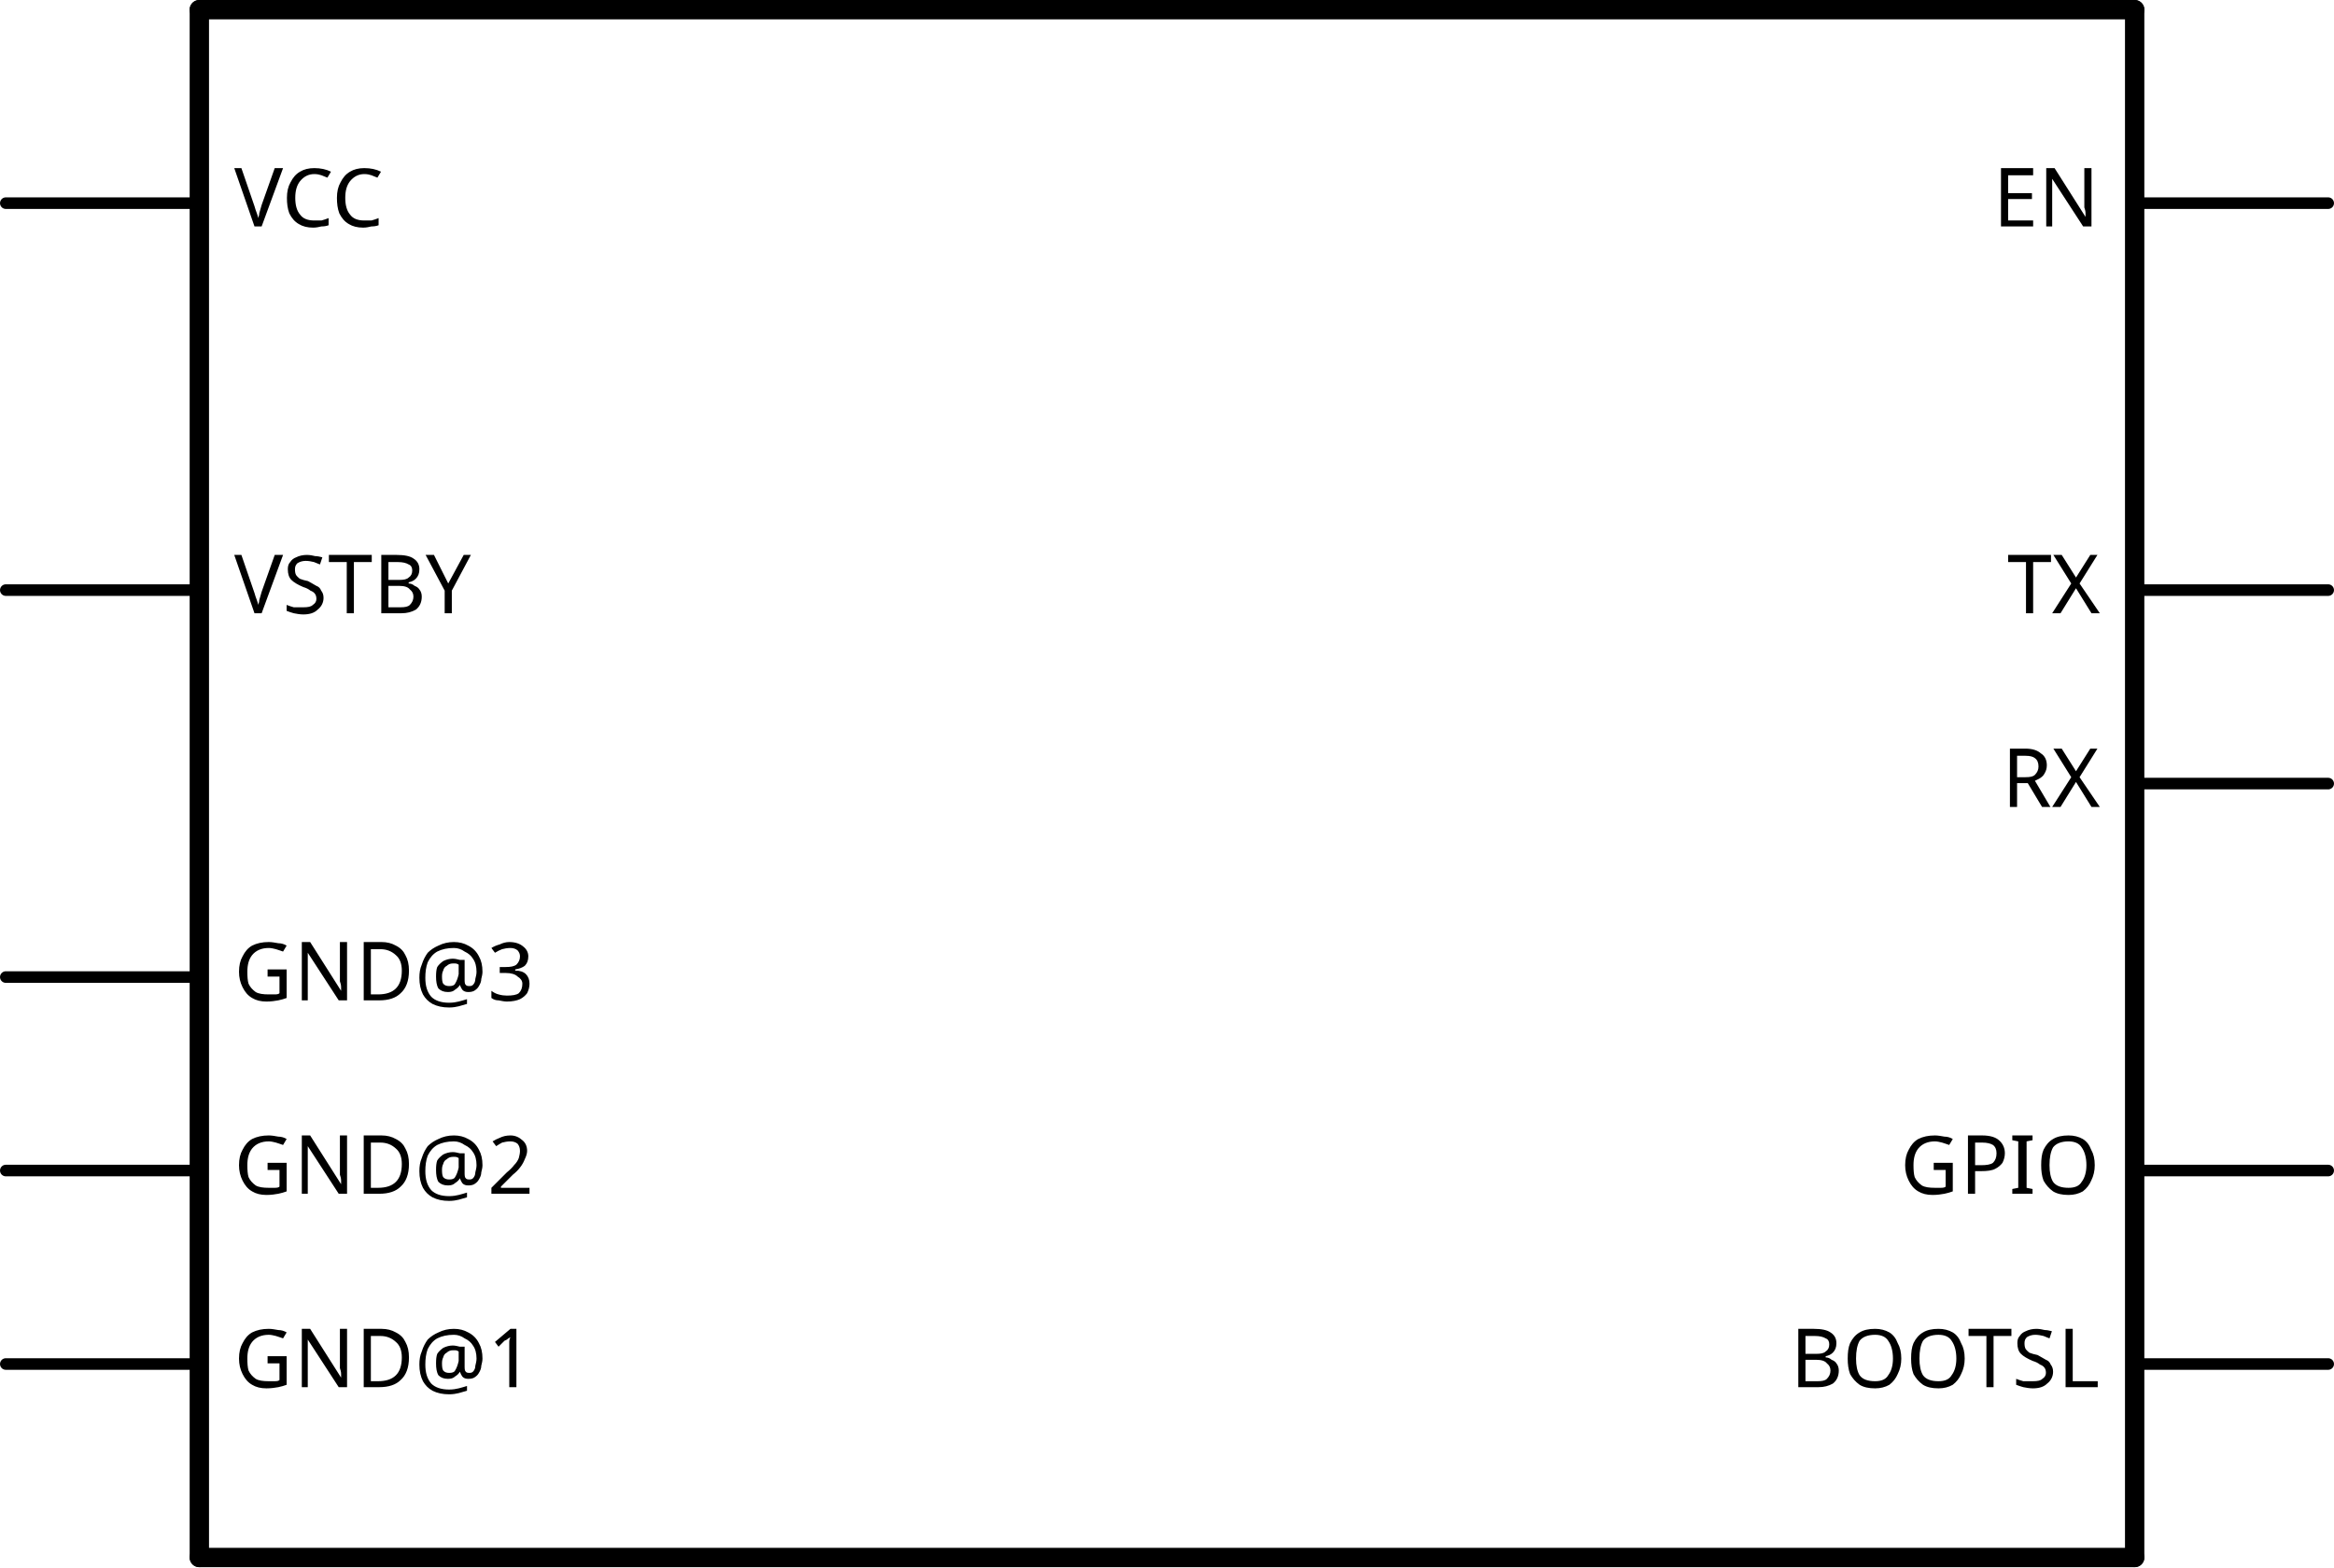
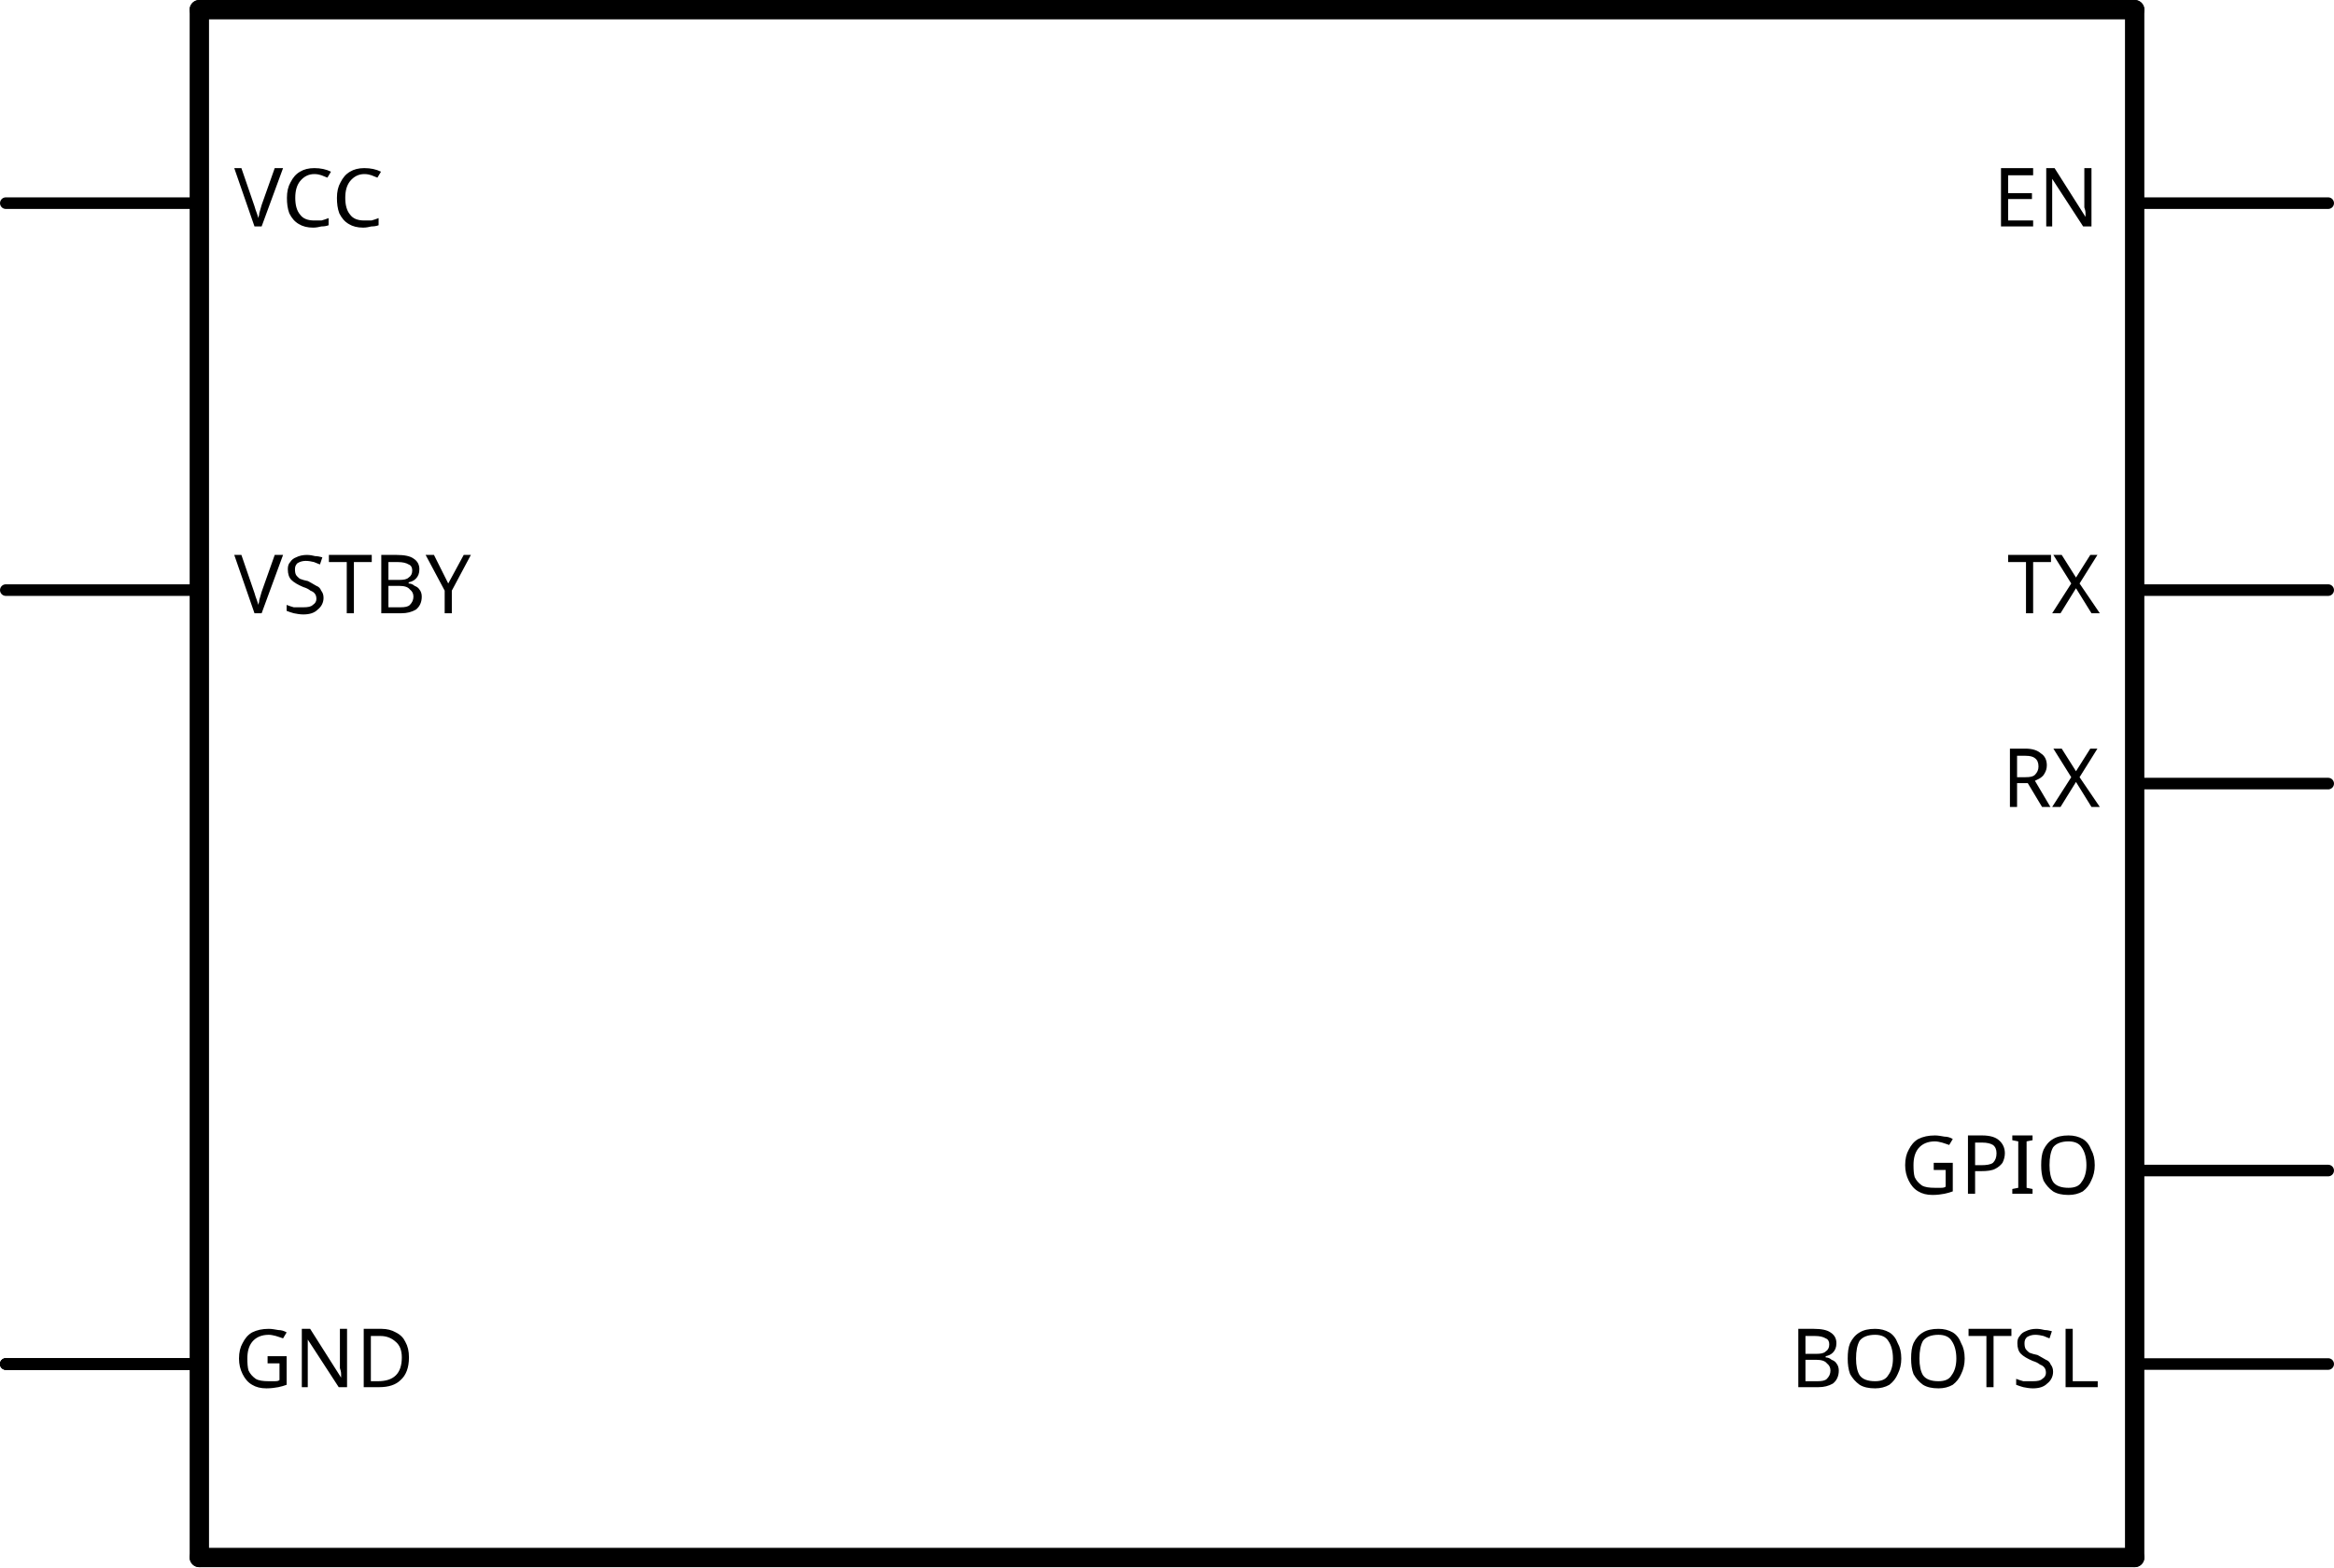
<svg xmlns="http://www.w3.org/2000/svg" version="1.2" baseProfile="tiny" x="0in" y="0in" width="1.206in" height="0.81in" viewBox="0 0 30.632 20.574">
  <g id="schematic">
    <line class="other" x1="2.616" y1="0.127" x2="2.616" y2="20.447" stroke="#000000" stroke-width="0.254" stroke-linecap="round" />
    <line class="other" x1="2.616" y1="20.447" x2="28.016" y2="20.447" stroke="#000000" stroke-width="0.254" stroke-linecap="round" />
    <line class="other" x1="28.016" y1="20.447" x2="28.016" y2="0.127" stroke="#000000" stroke-width="0.254" stroke-linecap="round" />
    <line class="other" x1="28.016" y1="0.127" x2="2.616" y2="0.127" stroke="#000000" stroke-width="0.254" stroke-linecap="round" />
-     <line class="pin" id="connector2pin" connectorname="GND@1" x1="0.076" y1="17.907" x2="2.616" y2="17.907" stroke="#000000" stroke-width="0.152" stroke-linecap="round" />
+     <line class="pin" id="connector2pin" connectorname="GND" x1="0.076" y1="17.907" x2="2.616" y2="17.907" stroke="#000000" stroke-width="0.152" stroke-linecap="round" />
    <rect class="terminal" id="connector2terminal" x="0.076" y="17.907" width="0" height="0" stroke="none" stroke-width="0" fill="none" />
-     <text class="text" font-family="OCRA" stroke="none" stroke-width="0" fill="#000000" font-size="1.067" x="3.073" y="18.212" text-anchor="start">GND@1</text>
+     <text class="text" font-family="OCRA" stroke="none" stroke-width="0" fill="#000000" font-size="1.067" x="3.073" y="18.212" text-anchor="start">GND</text>
    <line class="pin" id="connector9pin" connectorname="VSTBY" x1="0.076" y1="7.747" x2="2.616" y2="7.747" stroke="#000000" stroke-width="0.152" stroke-linecap="round" />
    <rect class="terminal" id="connector9terminal" x="0.076" y="7.747" width="0" height="0" stroke="none" stroke-width="0" fill="none" />
    <text class="text" font-family="OCRA" stroke="none" stroke-width="0" fill="#000000" font-size="1.067" x="3.073" y="8.052" text-anchor="start">VSTBY</text>
    <line class="pin" id="connector7pin" connectorname="TX" x1="30.556" y1="7.747" x2="28.016" y2="7.747" stroke="#000000" stroke-width="0.152" stroke-linecap="round" />
    <rect class="terminal" id="connector7terminal" x="30.556" y="7.747" width="0" height="0" stroke="none" stroke-width="0" fill="none" />
    <text class="text" font-family="OCRA" stroke="none" stroke-width="0" fill="#000000" font-size="1.067" x="27.559" y="8.052" text-anchor="end">TX</text>
    <line class="pin" id="connector6pin" connectorname="RX" x1="30.556" y1="10.287" x2="28.016" y2="10.287" stroke="#000000" stroke-width="0.152" stroke-linecap="round" />
    <rect class="terminal" id="connector6terminal" x="30.556" y="10.287" width="0" height="0" stroke="none" stroke-width="0" fill="none" />
    <text class="text" font-family="OCRA" stroke="none" stroke-width="0" fill="#000000" font-size="1.067" x="27.559" y="10.592" text-anchor="end">RX</text>
    <line class="pin" id="connector5pin" connectorname="GPIO" x1="30.556" y1="15.367" x2="28.016" y2="15.367" stroke="#000000" stroke-width="0.152" stroke-linecap="round" />
    <rect class="terminal" id="connector5terminal" x="30.556" y="15.367" width="0" height="0" stroke="none" stroke-width="0" fill="none" />
    <text class="text" font-family="OCRA" stroke="none" stroke-width="0" fill="#000000" font-size="1.067" x="27.559" y="15.672" text-anchor="end">GPIO</text>
    <line class="pin" id="connector0pin" connectorname="BOOTSL" x1="30.556" y1="17.907" x2="28.016" y2="17.907" stroke="#000000" stroke-width="0.152" stroke-linecap="round" />
    <rect class="terminal" id="connector0terminal" x="30.556" y="17.907" width="0" height="0" stroke="none" stroke-width="0" fill="none" />
    <text class="text" font-family="OCRA" stroke="none" stroke-width="0" fill="#000000" font-size="1.067" x="27.559" y="18.212" text-anchor="end">BOOTSL</text>
    <line class="pin" id="connector1pin" connectorname="EN" x1="30.556" y1="2.667" x2="28.016" y2="2.667" stroke="#000000" stroke-width="0.152" stroke-linecap="round" />
    <rect class="terminal" id="connector1terminal" x="30.556" y="2.667" width="0" height="0" stroke="none" stroke-width="0" fill="none" />
    <text class="text" font-family="OCRA" stroke="none" stroke-width="0" fill="#000000" font-size="1.067" x="27.559" y="2.972" text-anchor="end">EN</text>
    <line class="pin" id="connector8pin" connectorname="VCC" x1="0.076" y1="2.667" x2="2.616" y2="2.667" stroke="#000000" stroke-width="0.152" stroke-linecap="round" />
    <rect class="terminal" id="connector8terminal" x="0.076" y="2.667" width="0" height="0" stroke="none" stroke-width="0" fill="none" />
    <text class="text" font-family="OCRA" stroke="none" stroke-width="0" fill="#000000" font-size="1.067" x="3.073" y="2.972" text-anchor="start">VCC</text>
-     <line class="pin" id="connector3pin" connectorname="GND@2" x1="0.076" y1="15.367" x2="2.616" y2="15.367" stroke="#000000" stroke-width="0.152" stroke-linecap="round" />
-     <rect class="terminal" id="connector3terminal" x="0.076" y="15.367" width="0" height="0" stroke="none" stroke-width="0" fill="none" />
-     <text class="text" font-family="OCRA" stroke="none" stroke-width="0" fill="#000000" font-size="1.067" x="3.073" y="15.672" text-anchor="start">GND@2</text>
-     <line class="pin" id="connector4pin" connectorname="GND@3" x1="0.076" y1="12.827" x2="2.616" y2="12.827" stroke="#000000" stroke-width="0.152" stroke-linecap="round" />
-     <rect class="terminal" id="connector4terminal" x="0.076" y="12.827" width="0" height="0" stroke="none" stroke-width="0" fill="none" />
-     <text class="text" font-family="OCRA" stroke="none" stroke-width="0" fill="#000000" font-size="1.067" x="3.073" y="13.132" text-anchor="start">GND@3</text>
+     <line class="pin" id="connector3pin" connectorname="GND" x1="0.076" y1="17.907" x2="2.616" y2="17.907" stroke="#000000" stroke-width="0.152" stroke-linecap="round" />
+     <rect class="terminal" id="connector3terminal" x="0.076" y="17.907" width="0" height="0" stroke="none" stroke-width="0" fill="none" />
+     <line class="pin" id="connector4pin" connectorname="GND" x1="0.076" y1="17.907" x2="2.616" y2="17.907" stroke="#000000" stroke-width="0.152" stroke-linecap="round" />
+     <rect class="terminal" id="connector4terminal" x="0.076" y="17.907" width="0" height="0" stroke="none" stroke-width="0" fill="none" />
  </g>
</svg>
